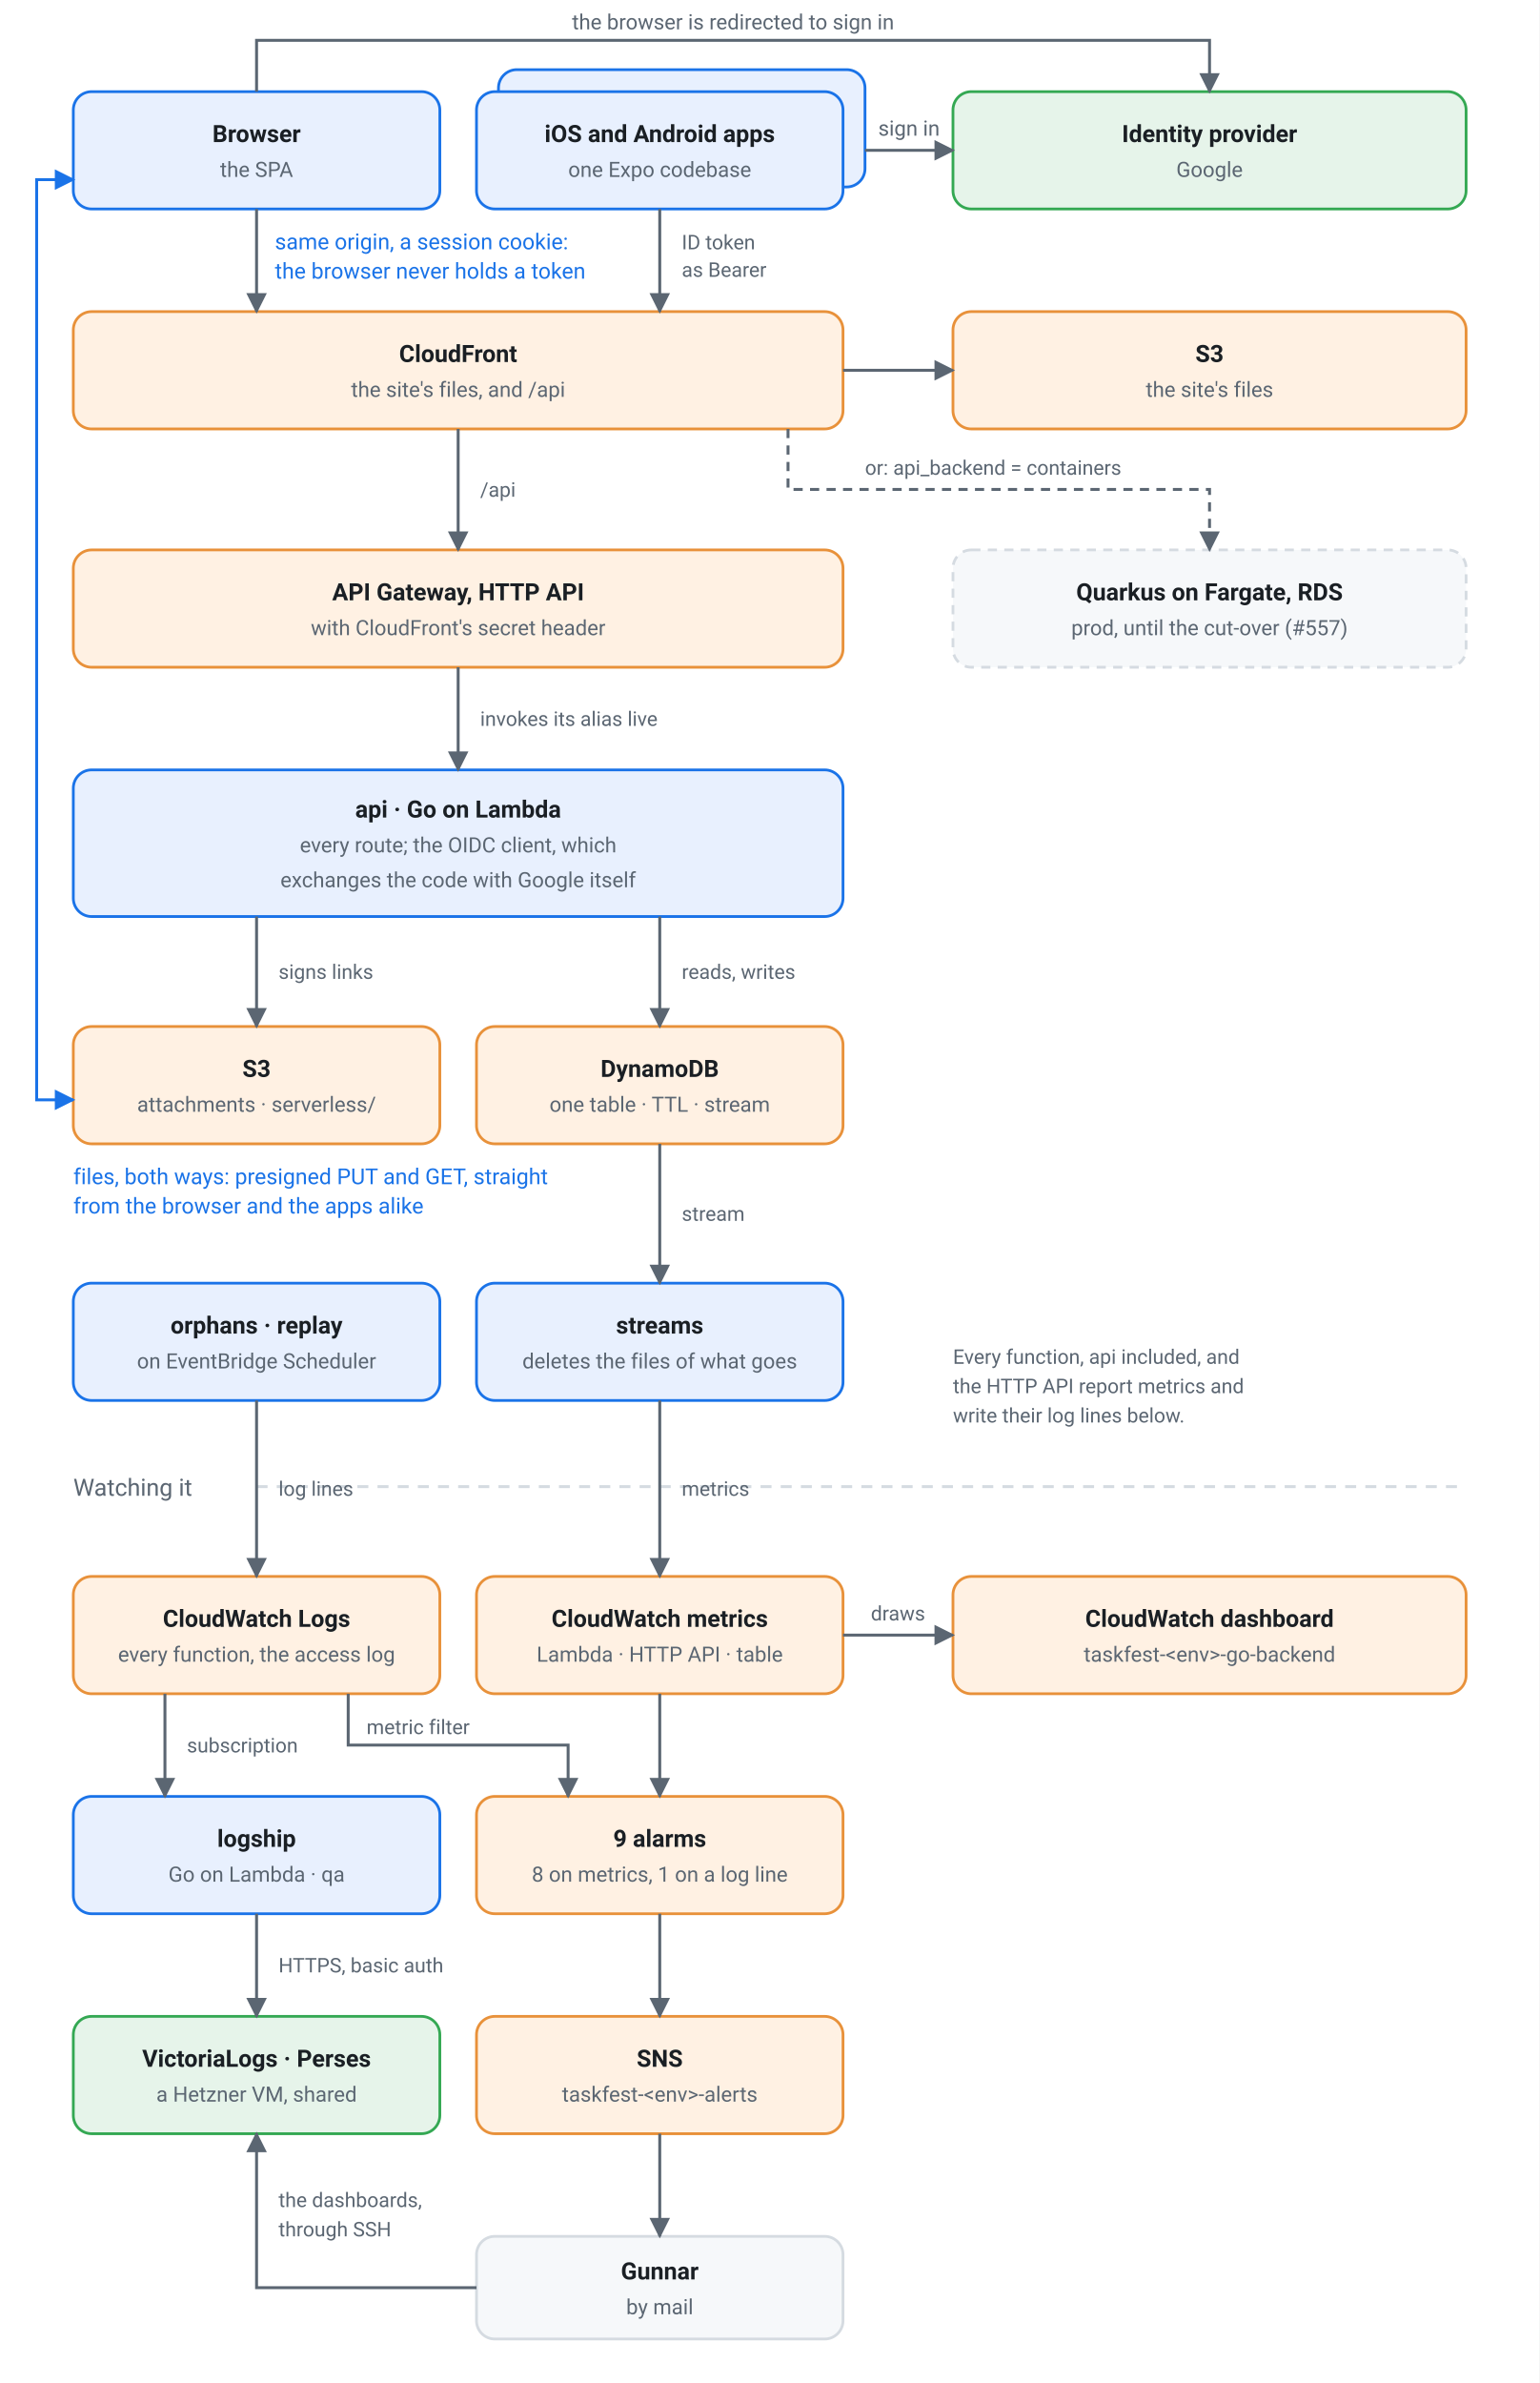
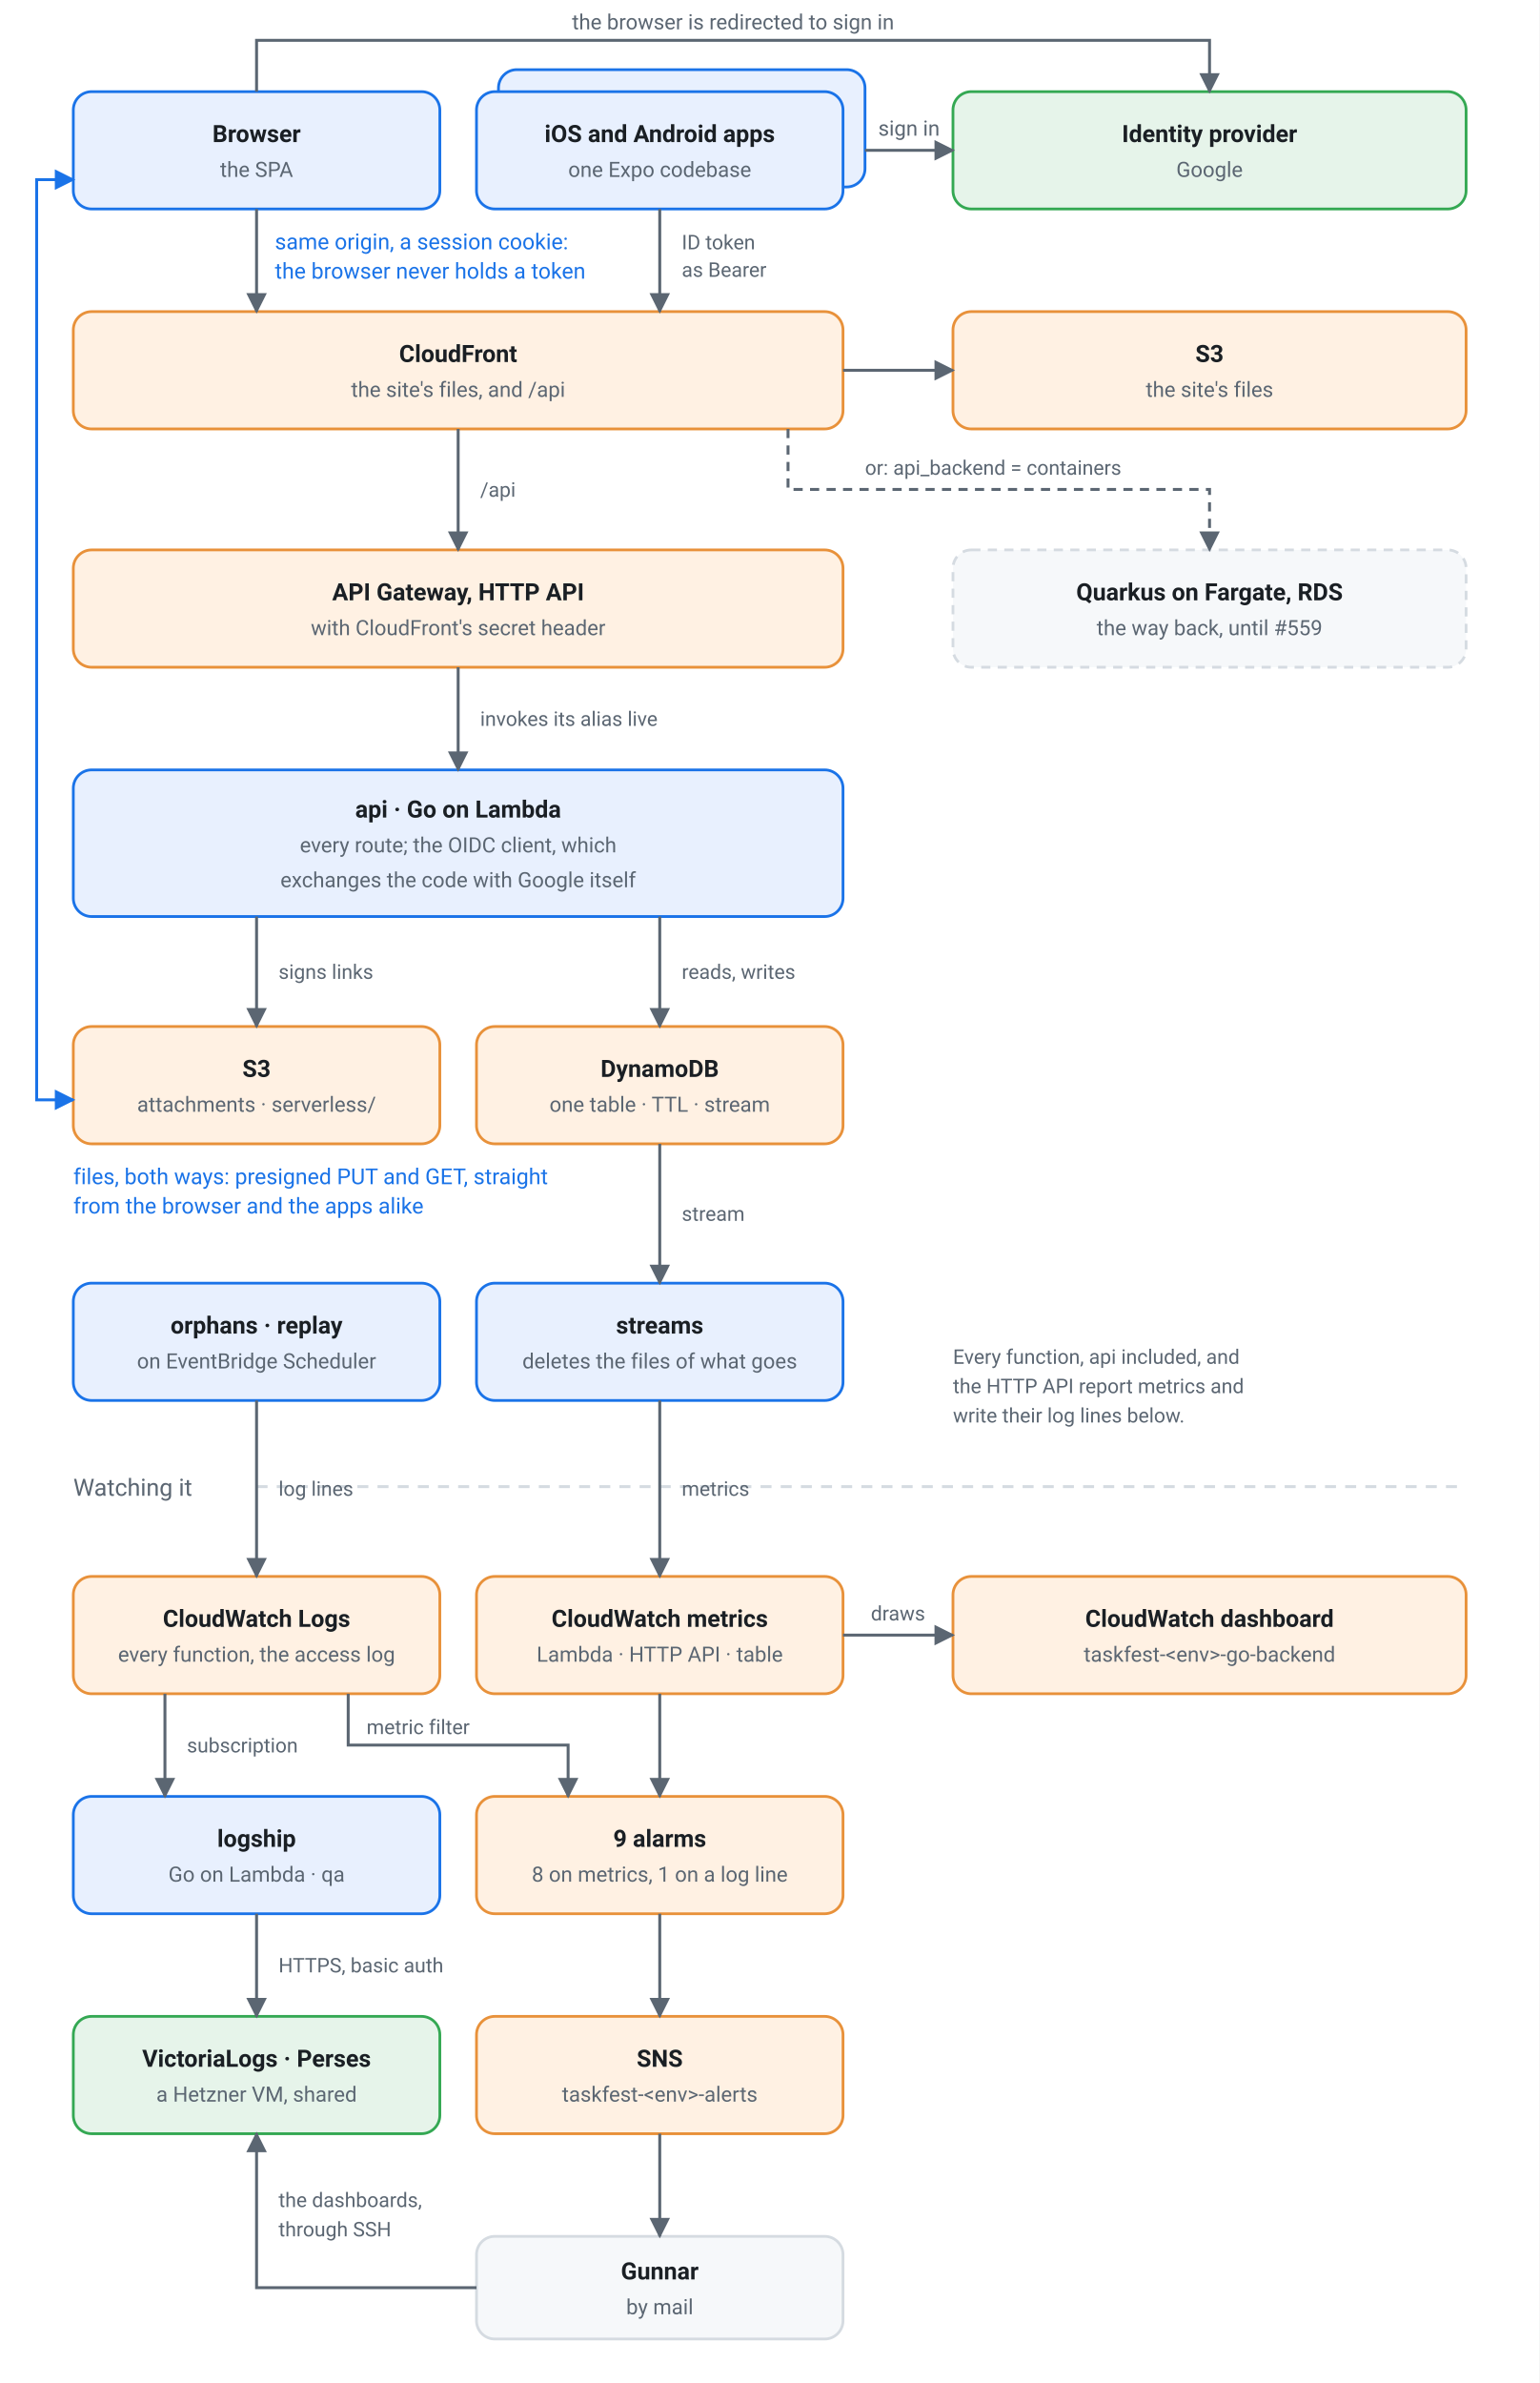
- <svg xmlns="http://www.w3.org/2000/svg" viewBox="0 0 840 1300" width="840" height="1300" role="img" aria-label="TaskFest on the Go backend, top to bottom. The browser and the iOS and Android apps sign in with Google: the browser is redirected there, the apps sign in themselves. Both talk only to CloudFront, which serves the site's files from S3 and passes /api to API Gateway's HTTP API with a secret header, or, where api_backend says containers, to the Quarkus backend on Fargate that prod runs until the cut-over. The HTTP API invokes the api function, Go on Lambda, which serves every route and is the OIDC client: it exchanges the code with Google itself, and the browser holds a session cookie, never a token, while the apps send their ID token as a Bearer token. The api function reads and writes one DynamoDB table and signs links to the attachment bucket, so files go both ways straight between the clients and S3. The table's stream feeds the streams function, and EventBridge Scheduler runs orphans and replay. Every function and the HTTP API report metrics to CloudWatch, which a CloudWatch dashboard draws, and write their log lines to CloudWatch Logs. Nine alarms, eight on the metrics and one on the orphan clean-up's log line through a metric filter, notify an SNS topic, which mails Gunnar. In qa, a subscription filter also hands every log line to logship, which sends it over HTTPS with basic auth to VictoriaLogs and Perses on a shared Hetzner VM, which Gunnar opens through SSH." font-family="system-ui, -apple-system, BlinkMacSystemFont, 'Segoe UI', Roboto, Helvetica, Arial, sans-serif">
+ <svg xmlns="http://www.w3.org/2000/svg" viewBox="0 0 840 1300" width="840" height="1300" role="img" aria-label="TaskFest on the Go backend, top to bottom. The browser and the iOS and Android apps sign in with Google: the browser is redirected there, the apps sign in themselves. Both talk only to CloudFront, which serves the site's files from S3 and passes /api to API Gateway's HTTP API with a secret header, or, where api_backend says containers, to the Quarkus backend on Fargate, the way back until it is removed. The HTTP API invokes the api function, Go on Lambda, which serves every route and is the OIDC client: it exchanges the code with Google itself, and the browser holds a session cookie, never a token, while the apps send their ID token as a Bearer token. The api function reads and writes one DynamoDB table and signs links to the attachment bucket, so files go both ways straight between the clients and S3. The table's stream feeds the streams function, and EventBridge Scheduler runs orphans and replay. Every function and the HTTP API report metrics to CloudWatch, which a CloudWatch dashboard draws, and write their log lines to CloudWatch Logs. Nine alarms, eight on the metrics and one on the orphan clean-up's log line through a metric filter, notify an SNS topic, which mails Gunnar. In qa, a subscription filter also hands every log line to logship, which sends it over HTTPS with basic auth to VictoriaLogs and Perses on a shared Hetzner VM, which Gunnar opens through SSH." font-family="system-ui, -apple-system, BlinkMacSystemFont, 'Segoe UI', Roboto, Helvetica, Arial, sans-serif">
  <defs>
    <marker id="arrow" viewBox="0 0 10 10" refX="9" refY="5" markerWidth="7" markerHeight="7" orient="auto-start-reverse">
      <path d="M 0 0 L 10 5 L 0 10 z" fill="#5b6672" />
    </marker>
    <marker id="arrow-accent" viewBox="0 0 10 10" refX="9" refY="5" markerWidth="7" markerHeight="7" orient="auto-start-reverse">
      <path d="M 0 0 L 10 5 L 0 10 z" fill="#1a73e8" />
    </marker>
  </defs>
  <rect width="840" height="1300" fill="#ffffff" />
  <rect x="40" y="50" width="200" height="64" rx="10" fill="#e8f0fe" stroke="#1a73e8" stroke-width="1.5" />
  <text x="140.0" y="77.5" text-anchor="middle" font-size="13" font-weight="600" fill="#1a1f24">Browser</text>
  <text x="140.0" y="96.5" text-anchor="middle" font-size="11.5" font-weight="400" fill="#5b6672">the SPA</text>
  <rect x="272" y="38" width="200" height="64" rx="10" fill="#e8f0fe" stroke="#1a73e8" stroke-width="1.5" />
  <rect x="260" y="50" width="200" height="64" rx="10" fill="#e8f0fe" stroke="#1a73e8" stroke-width="1.5" />
  <text x="360.0" y="77.5" text-anchor="middle" font-size="13" font-weight="600" fill="#1a1f24">iOS and Android apps</text>
  <text x="360.0" y="96.5" text-anchor="middle" font-size="11.5" font-weight="400" fill="#5b6672">one Expo codebase</text>
  <rect x="520" y="50" width="280" height="64" rx="10" fill="#e6f4ea" stroke="#34a853" stroke-width="1.5" />
  <text x="660.0" y="77.5" text-anchor="middle" font-size="13" font-weight="600" fill="#1a1f24">Identity provider</text>
  <text x="660.0" y="96.5" text-anchor="middle" font-size="11.5" font-weight="400" fill="#5b6672">Google</text>
  <polyline points="472,82 520,82" fill="none" stroke="#5b6672" stroke-width="1.6" marker-end="url(#arrow)" />
  <text x="496.0" y="74" text-anchor="middle" font-size="11.5" fill="#5b6672">sign in</text>
  <polyline points="140.0,50 140.0,22 660.0,22 660.0,50" fill="none" stroke="#5b6672" stroke-width="1.6" marker-end="url(#arrow)" />
  <text x="400.0" y="16" text-anchor="middle" font-size="11.5" fill="#5b6672">the browser is redirected to sign in</text>
  <rect x="40" y="170" width="420" height="64" rx="10" fill="#fff1e3" stroke="#e8913a" stroke-width="1.5" />
  <text x="250.0" y="197.5" text-anchor="middle" font-size="13" font-weight="600" fill="#1a1f24">CloudFront</text>
  <text x="250.0" y="216.5" text-anchor="middle" font-size="11.5" font-weight="400" fill="#5b6672">the site's files, and /api</text>
  <rect x="520" y="170" width="280" height="64" rx="10" fill="#fff1e3" stroke="#e8913a" stroke-width="1.5" />
  <text x="660.0" y="197.5" text-anchor="middle" font-size="13" font-weight="600" fill="#1a1f24">S3</text>
  <text x="660.0" y="216.5" text-anchor="middle" font-size="11.5" font-weight="400" fill="#5b6672">the site's files</text>
  <polyline points="140.0,114 140.0,170" fill="none" stroke="#5b6672" stroke-width="1.6" marker-end="url(#arrow)" />
  <text x="150.0" y="136" text-anchor="start" font-size="12" fill="#1a73e8">same origin, a session cookie:</text>
  <text x="150.0" y="152" text-anchor="start" font-size="12" fill="#1a73e8">the browser never holds a token</text>
  <polyline points="360.0,114 360.0,170" fill="none" stroke="#5b6672" stroke-width="1.6" marker-end="url(#arrow)" />
  <text x="372.0" y="136" text-anchor="start" font-size="11" fill="#5b6672">ID token</text>
  <text x="372.0" y="151" text-anchor="start" font-size="11" fill="#5b6672">as Bearer</text>
  <polyline points="460,202 520,202" fill="none" stroke="#5b6672" stroke-width="1.6" marker-end="url(#arrow)" />
  <rect x="40" y="300" width="420" height="64" rx="10" fill="#fff1e3" stroke="#e8913a" stroke-width="1.5" />
  <text x="250.0" y="327.5" text-anchor="middle" font-size="13" font-weight="600" fill="#1a1f24">API Gateway, HTTP API</text>
  <text x="250.0" y="346.5" text-anchor="middle" font-size="11.5" font-weight="400" fill="#5b6672">with CloudFront's secret header</text>
  <rect x="520" y="300" width="280" height="64" rx="10" fill="#f6f8fa" stroke="#d5dbe1" stroke-width="1.5" stroke-dasharray="5 4" />
  <text x="660.0" y="327.5" text-anchor="middle" font-size="13" font-weight="600" fill="#1a1f24">Quarkus on Fargate, RDS</text>
-   <text x="660.0" y="346.5" text-anchor="middle" font-size="11.5" font-weight="400" fill="#5b6672">prod, until the cut-over (#557)</text>
+   <text x="660.0" y="346.5" text-anchor="middle" font-size="11.5" font-weight="400" fill="#5b6672">the way back, until #559</text>
  <polyline points="250.0,234 250.0,300" fill="none" stroke="#5b6672" stroke-width="1.6" marker-end="url(#arrow)" />
  <text x="262.0" y="271.0" text-anchor="start" font-size="11" fill="#5b6672">/api</text>
  <polyline points="430,234 430,267 660.0,267 660.0,300" fill="none" stroke="#5b6672" stroke-width="1.6" stroke-dasharray="5 4" marker-end="url(#arrow)" />
  <text x="472" y="259" text-anchor="start" font-size="11" fill="#5b6672">or: api_backend = containers</text>
  <rect x="40" y="420" width="420" height="80" rx="10" fill="#e8f0fe" stroke="#1a73e8" stroke-width="1.5" />
  <text x="250.0" y="446.0" text-anchor="middle" font-size="13" font-weight="600" fill="#1a1f24">api · Go on Lambda</text>
  <text x="250.0" y="465.0" text-anchor="middle" font-size="11.5" font-weight="400" fill="#5b6672">every route; the OIDC client, which</text>
  <text x="250.0" y="484.0" text-anchor="middle" font-size="11.5" font-weight="400" fill="#5b6672">exchanges the code with Google itself</text>
  <polyline points="250.0,364 250.0,420" fill="none" stroke="#5b6672" stroke-width="1.6" marker-end="url(#arrow)" />
  <text x="262.0" y="396.0" text-anchor="start" font-size="11" fill="#5b6672">invokes its alias live</text>
  <rect x="40" y="560" width="200" height="64" rx="10" fill="#fff1e3" stroke="#e8913a" stroke-width="1.5" />
  <text x="140.0" y="587.5" text-anchor="middle" font-size="13" font-weight="600" fill="#1a1f24">S3</text>
  <text x="140.0" y="606.5" text-anchor="middle" font-size="11.5" font-weight="400" fill="#5b6672">attachments · serverless/</text>
  <rect x="260" y="560" width="200" height="64" rx="10" fill="#fff1e3" stroke="#e8913a" stroke-width="1.5" />
  <text x="360.0" y="587.5" text-anchor="middle" font-size="13" font-weight="600" fill="#1a1f24">DynamoDB</text>
  <text x="360.0" y="606.5" text-anchor="middle" font-size="11.5" font-weight="400" fill="#5b6672">one table · TTL · stream</text>
  <polyline points="140.0,500 140.0,560" fill="none" stroke="#5b6672" stroke-width="1.6" marker-end="url(#arrow)" />
  <text x="152.0" y="534.0" text-anchor="start" font-size="11" fill="#5b6672">signs links</text>
  <polyline points="360.0,500 360.0,560" fill="none" stroke="#5b6672" stroke-width="1.6" marker-end="url(#arrow)" />
  <text x="372.0" y="534.0" text-anchor="start" font-size="11" fill="#5b6672">reads, writes</text>
  <polyline points="40,98 20,98 20,600 40,600" fill="none" stroke="#1a73e8" stroke-width="1.6" marker-start="url(#arrow-accent)" marker-end="url(#arrow-accent)" />
  <text x="40" y="646" text-anchor="start" font-size="12" fill="#1a73e8">files, both ways: presigned PUT and GET, straight</text>
  <text x="40" y="662" text-anchor="start" font-size="12" fill="#1a73e8">from the browser and the apps alike</text>
  <rect x="40" y="700" width="200" height="64" rx="10" fill="#e8f0fe" stroke="#1a73e8" stroke-width="1.5" />
  <text x="140.0" y="727.5" text-anchor="middle" font-size="13" font-weight="600" fill="#1a1f24">orphans · replay</text>
  <text x="140.0" y="746.5" text-anchor="middle" font-size="11.5" font-weight="400" fill="#5b6672">on EventBridge Scheduler</text>
  <rect x="260" y="700" width="200" height="64" rx="10" fill="#e8f0fe" stroke="#1a73e8" stroke-width="1.5" />
  <text x="360.0" y="727.5" text-anchor="middle" font-size="13" font-weight="600" fill="#1a1f24">streams</text>
  <text x="360.0" y="746.5" text-anchor="middle" font-size="11.5" font-weight="400" fill="#5b6672">deletes the files of what goes</text>
  <polyline points="360.0,624 360.0,700" fill="none" stroke="#5b6672" stroke-width="1.6" marker-end="url(#arrow)" />
  <text x="372.0" y="666.0" text-anchor="start" font-size="11" fill="#5b6672">stream</text>
  <text x="40" y="816" text-anchor="start" font-size="13" fill="#5b6672">Watching it</text>
  <line x1="140" y1="811" x2="800" y2="811" stroke="#d5dbe1" stroke-width="1.6" stroke-dasharray="6 5" />
  <text x="520" y="744" text-anchor="start" font-size="11" fill="#5b6672">Every function, api included, and</text>
  <text x="520" y="760" text-anchor="start" font-size="11" fill="#5b6672">the HTTP API report metrics and</text>
  <text x="520" y="776" text-anchor="start" font-size="11" fill="#5b6672">write their log lines below.</text>
  <rect x="40" y="860" width="200" height="64" rx="10" fill="#fff1e3" stroke="#e8913a" stroke-width="1.5" />
  <text x="140.0" y="887.5" text-anchor="middle" font-size="13" font-weight="600" fill="#1a1f24">CloudWatch Logs</text>
  <text x="140.0" y="906.5" text-anchor="middle" font-size="11.5" font-weight="400" fill="#5b6672">every function, the access log</text>
  <rect x="260" y="860" width="200" height="64" rx="10" fill="#fff1e3" stroke="#e8913a" stroke-width="1.5" />
  <text x="360.0" y="887.5" text-anchor="middle" font-size="13" font-weight="600" fill="#1a1f24">CloudWatch metrics</text>
  <text x="360.0" y="906.5" text-anchor="middle" font-size="11.5" font-weight="400" fill="#5b6672">Lambda · HTTP API · table</text>
  <rect x="520" y="860" width="280" height="64" rx="10" fill="#fff1e3" stroke="#e8913a" stroke-width="1.5" />
  <text x="660.0" y="887.5" text-anchor="middle" font-size="13" font-weight="600" fill="#1a1f24">CloudWatch dashboard</text>
  <text x="660.0" y="906.5" text-anchor="middle" font-size="11.5" font-weight="400" fill="#5b6672">taskfest-&lt;env&gt;-go-backend</text>
  <polyline points="140.0,764 140.0,860" fill="none" stroke="#5b6672" stroke-width="1.6" marker-end="url(#arrow)" />
  <text x="152.0" y="816.0" text-anchor="start" font-size="11" fill="#5b6672">log lines</text>
  <polyline points="360.0,764 360.0,860" fill="none" stroke="#5b6672" stroke-width="1.6" marker-end="url(#arrow)" />
  <text x="372.0" y="816.0" text-anchor="start" font-size="11" fill="#5b6672">metrics</text>
  <polyline points="460,892 520,892" fill="none" stroke="#5b6672" stroke-width="1.6" marker-end="url(#arrow)" />
  <text x="490.0" y="884" text-anchor="middle" font-size="11" fill="#5b6672">draws</text>
  <rect x="40" y="980" width="200" height="64" rx="10" fill="#e8f0fe" stroke="#1a73e8" stroke-width="1.5" />
  <text x="140.0" y="1007.5" text-anchor="middle" font-size="13" font-weight="600" fill="#1a1f24">logship</text>
  <text x="140.0" y="1026.5" text-anchor="middle" font-size="11.5" font-weight="400" fill="#5b6672">Go on Lambda · qa</text>
  <rect x="260" y="980" width="200" height="64" rx="10" fill="#fff1e3" stroke="#e8913a" stroke-width="1.5" />
  <text x="360.0" y="1007.5" text-anchor="middle" font-size="13" font-weight="600" fill="#1a1f24">9 alarms</text>
  <text x="360.0" y="1026.5" text-anchor="middle" font-size="11.5" font-weight="400" fill="#5b6672">8 on metrics, 1 on a log line</text>
  <polyline points="90.0,924 90.0,980" fill="none" stroke="#5b6672" stroke-width="1.6" marker-end="url(#arrow)" />
  <text x="102.0" y="956" text-anchor="start" font-size="11" fill="#5b6672">subscription</text>
  <polyline points="360.0,924 360.0,980" fill="none" stroke="#5b6672" stroke-width="1.6" marker-end="url(#arrow)" />
  <polyline points="190.0,924 190.0,952 310.0,952 310.0,980" fill="none" stroke="#5b6672" stroke-width="1.6" marker-end="url(#arrow)" />
  <text x="200.0" y="946" text-anchor="start" font-size="11" fill="#5b6672">metric filter</text>
  <rect x="40" y="1100" width="200" height="64" rx="10" fill="#e6f4ea" stroke="#34a853" stroke-width="1.5" />
  <text x="140.0" y="1127.5" text-anchor="middle" font-size="13" font-weight="600" fill="#1a1f24">VictoriaLogs · Perses</text>
  <text x="140.0" y="1146.5" text-anchor="middle" font-size="11.5" font-weight="400" fill="#5b6672">a Hetzner VM, shared</text>
  <rect x="260" y="1100" width="200" height="64" rx="10" fill="#fff1e3" stroke="#e8913a" stroke-width="1.5" />
  <text x="360.0" y="1127.5" text-anchor="middle" font-size="13" font-weight="600" fill="#1a1f24">SNS</text>
  <text x="360.0" y="1146.5" text-anchor="middle" font-size="11.5" font-weight="400" fill="#5b6672">taskfest-&lt;env&gt;-alerts</text>
  <polyline points="140.0,1044 140.0,1100" fill="none" stroke="#5b6672" stroke-width="1.6" marker-end="url(#arrow)" />
  <text x="152.0" y="1076.0" text-anchor="start" font-size="11" fill="#5b6672">HTTPS, basic auth</text>
  <polyline points="360.0,1044 360.0,1100" fill="none" stroke="#5b6672" stroke-width="1.6" marker-end="url(#arrow)" />
  <rect x="260" y="1220" width="200" height="56" rx="10" fill="#f6f8fa" stroke="#d5dbe1" stroke-width="1.5" />
  <text x="360.0" y="1243.5" text-anchor="middle" font-size="13" font-weight="600" fill="#1a1f24">Gunnar</text>
  <text x="360.0" y="1262.5" text-anchor="middle" font-size="11.5" font-weight="400" fill="#5b6672">by mail</text>
  <polyline points="360.0,1164 360.0,1220" fill="none" stroke="#5b6672" stroke-width="1.6" marker-end="url(#arrow)" />
  <polyline points="260,1248 140.0,1248 140.0,1164" fill="none" stroke="#5b6672" stroke-width="1.6" marker-end="url(#arrow)" />
  <text x="152.0" y="1204" text-anchor="start" font-size="11" fill="#5b6672">the dashboards,</text>
  <text x="152.0" y="1220" text-anchor="start" font-size="11" fill="#5b6672">through SSH</text>
</svg>
